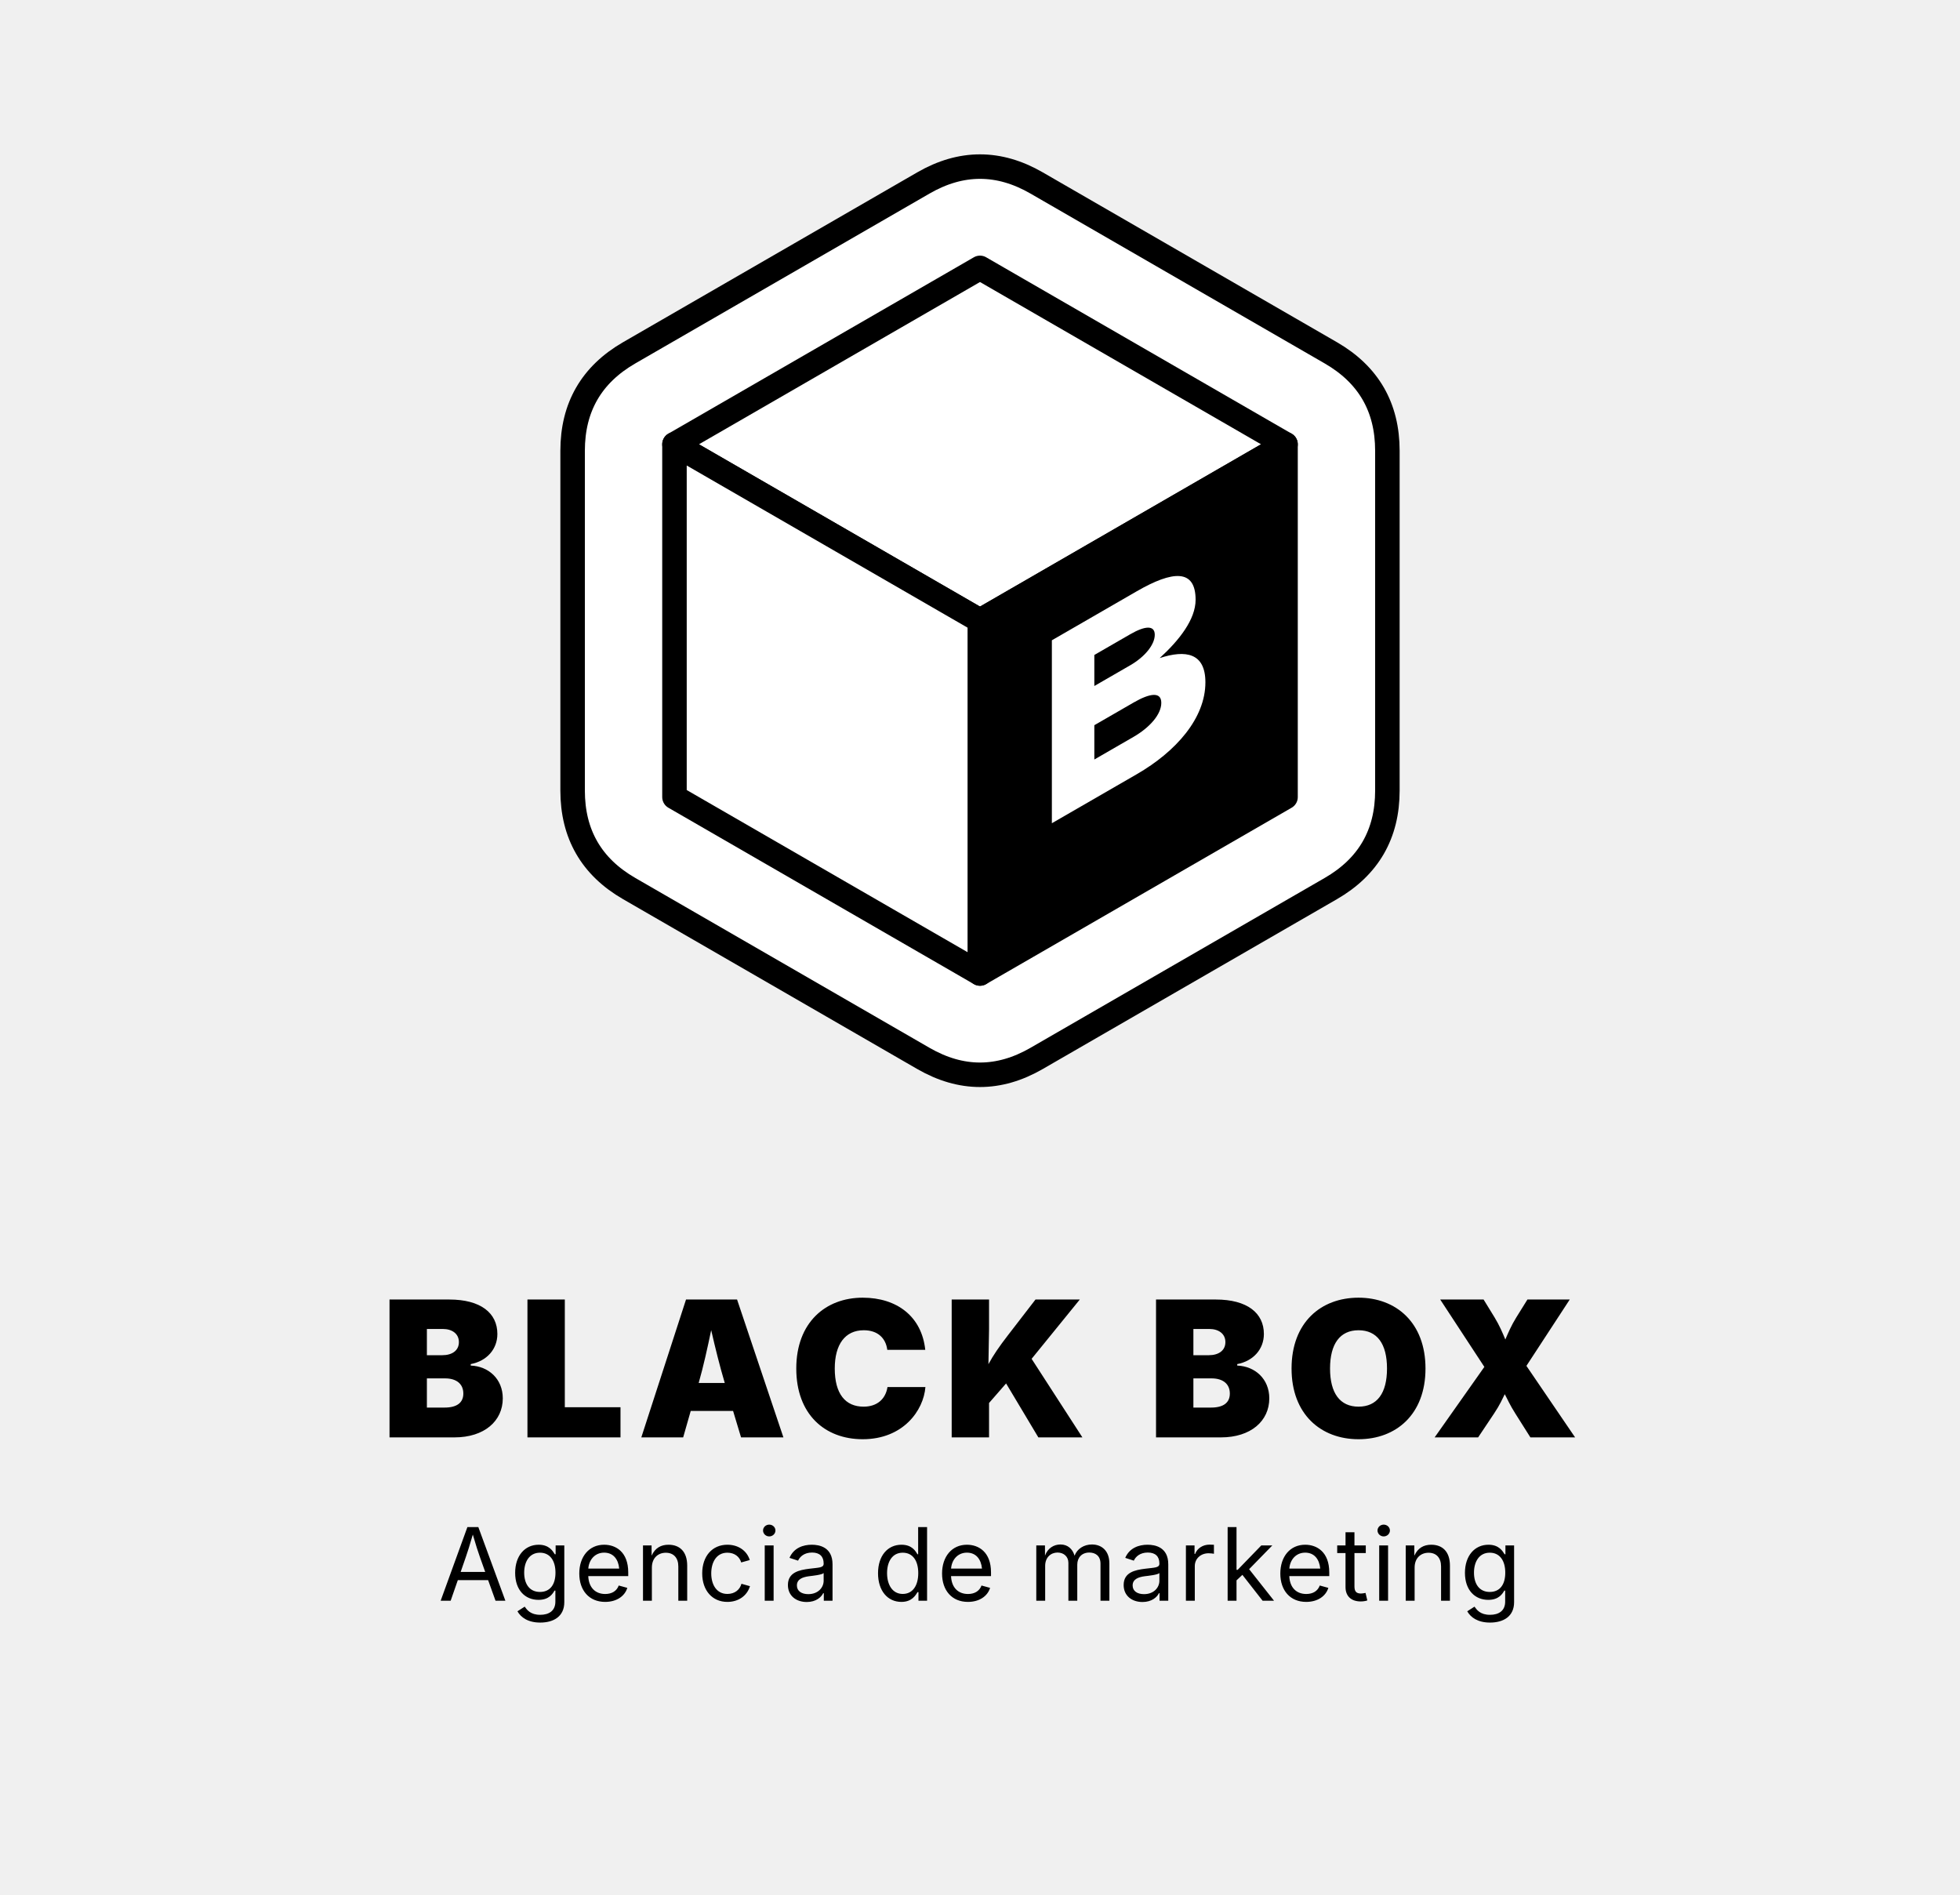
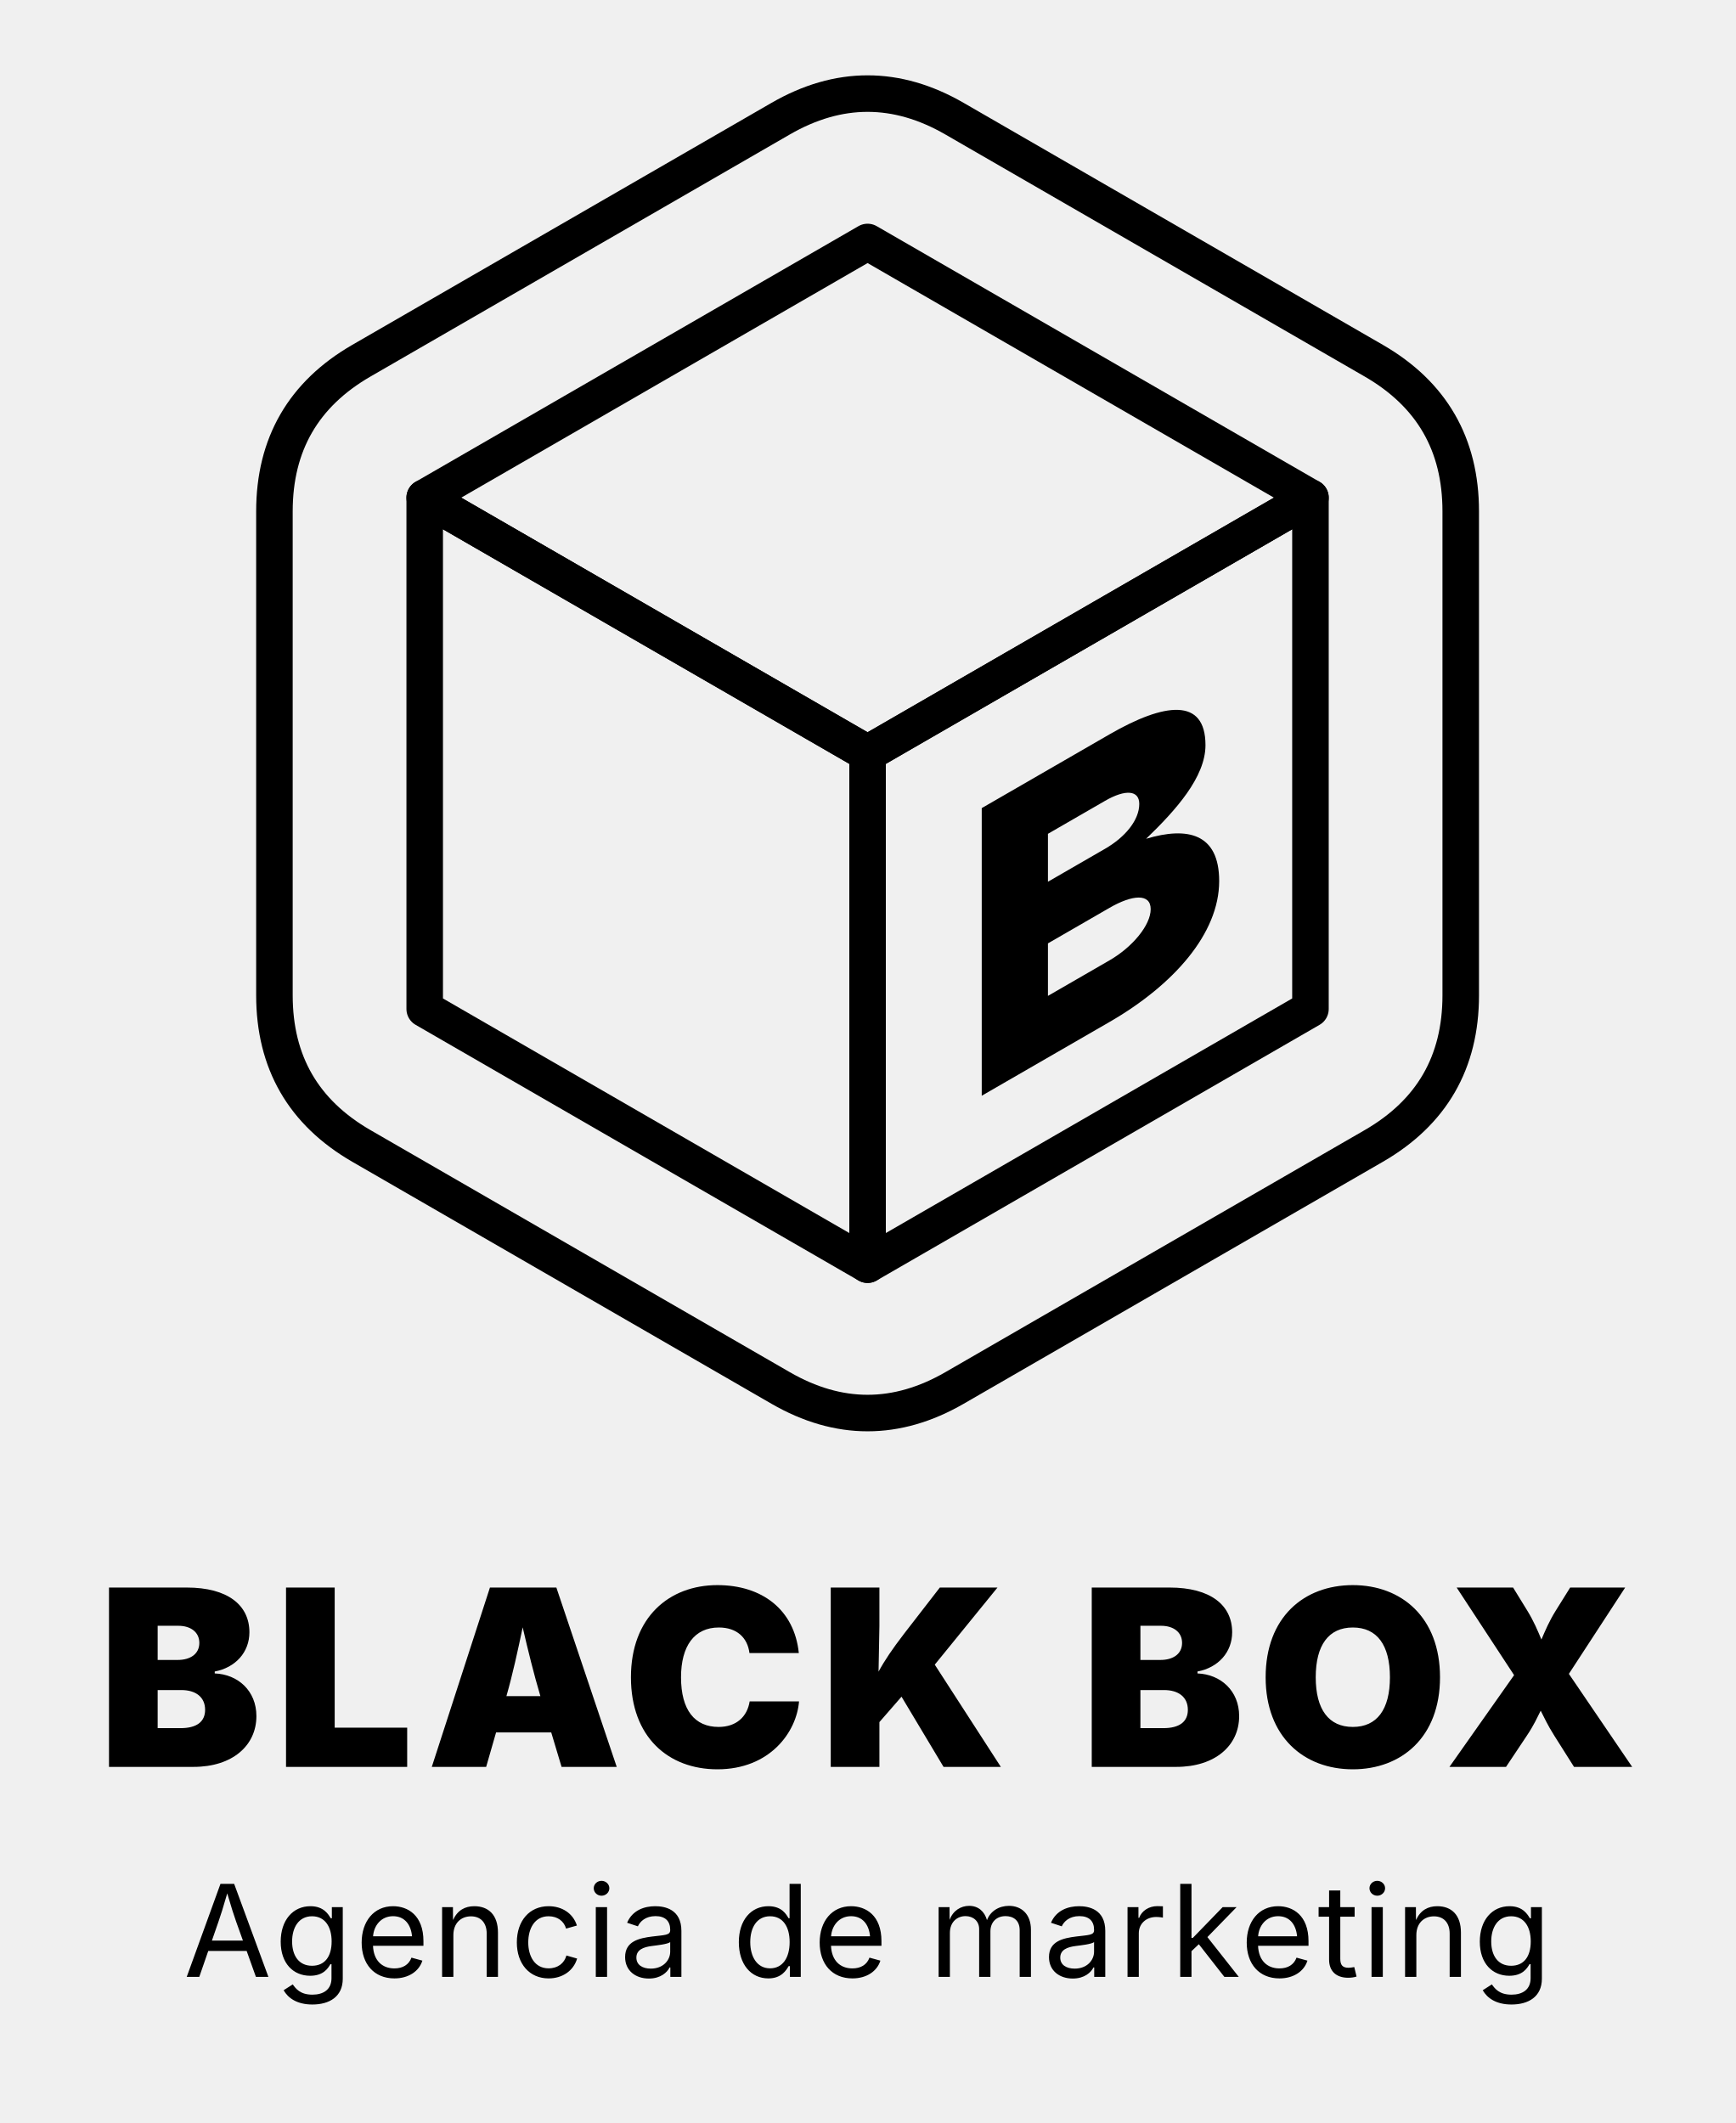
- <svg xmlns="http://www.w3.org/2000/svg" viewBox="0 0 600 580" fill="none">
-   <path d="M 317.32 56.00 L 407.39 108.00 Q 424.71 118.00 424.71 138.00 L 424.71 242.00 Q 424.71 262.00 407.39 272.00 L 317.32 324.00 Q 300.00 334.00 282.68 324.00 L 192.61 272.00 Q 175.29 262.00 175.29 242.00 L 175.29 138.00 Q 175.29 118.00 192.61 108.00 L 282.68 56.00 Q 300.00 46.00 317.32 56.00 Z" stroke="#000000" stroke-width="7.5" stroke-linecap="round" stroke-linejoin="round" fill="#ffffff" />
-   <polygon points="300.00,82.00 393.53,136.00 300.00,190.00 206.47,136.00" fill="#ffffff" stroke="#000000" stroke-width="7.5" stroke-linejoin="round" />
-   <polygon points="300.00,190.00 206.47,136.00 206.47,244.00 300.00,298.00" fill="#ffffff" stroke="#000000" stroke-width="7.5" stroke-linejoin="round" />
-   <polygon points="300.00,190.00 393.53,136.00 393.53,244.00 300.00,298.00" fill="#000000" stroke="#000000" stroke-width="7.5" stroke-linejoin="round" />
-   <g transform="translate(322, 196) matrix(1, -0.57735, 0, 1, 0, 0)">
-     <path d="M 0 0 L 26 0 C 37 0 44 3.5 44 13 C 44 19 39 22.5 33 24.5 C 41 26.5 47 31 47 40 C 47 51 38 56 26 56 L 0 56 Z M 13 12 L 13 21.5 L 24 21.5 C 28.5 21.5 31.5 19.5 31.5 16.5 C 31.5 13.5 28.5 12 24 12 Z M 13 33.5 L 13 44 L 25 44 C 30 44 33.5 42 33.5 38.5 C 33.5 35 30 33.5 25 33.5 Z" fill="#ffffff" />
+ <svg xmlns="http://www.w3.org/2000/svg" viewBox="110 25 380 465" fill="none">
+   <path d="M 319.05 51.00 L 410.85 104.00 Q 429.90 115.00 429.90 137.00 L 429.90 243.00 Q 429.90 265.00 410.85 276.00 L 319.05 329.00 Q 300.00 340.00 280.95 329.00 L 189.15 276.00 Q 170.10 265.00 170.10 243.00 L 170.10 137.00 Q 170.10 115.00 189.15 104.00 L 280.95 51.00 Q 300.00 40.00 319.05 51.00 Z" stroke="#000000" stroke-width="8" stroke-linecap="round" stroke-linejoin="round" fill="none" />
+   <polygon points="300.00,78.00 396.99,134.00 300.00,190.00 203.01,134.00" fill="none" stroke="#000000" stroke-width="8" stroke-linejoin="round" />
+   <polygon points="300.00,190.00 203.01,134.00 203.01,246.00 300.00,302.00" fill="none" stroke="#000000" stroke-width="8" stroke-linejoin="round" />
+   <polygon points="300.00,190.00 396.99,134.00 396.99,246.00 300.00,302.00" fill="none" stroke="#000000" stroke-width="8" stroke-linejoin="round" />
+   <g transform="translate(325, 202) matrix(1, -0.57735, 0, 1, 0, 0)">
+     <path d="M 0 0 L 28 0 C 40 0 49 4 49 14.5 C 49 21.5 42.5 25 36 27.5 C 45 30 52 35.5 52 46 C 52 57.5 42 63 28 63 L 0 63 Z M 14.5 14 L 14.5 24.5 L 27 24.5 C 31.5 24.5 34.5 22.5 34.5 19 C 34.5 16 31.5 14 27 14 Z M 14.5 38 L 14.5 49.5 L 28 49.5 C 33 49.5 37 47 37 43.5 C 37 40 33 38 28 38 Z" fill="#000000" />
  </g>
-   <text x="300" y="440" font-family="'Montserrat', 'Inter', 'Helvetica Neue', Arial, sans-serif" font-size="58" font-weight="900" letter-spacing="0.06em" text-anchor="middle" fill="#000000">BLACK BOX</text>
-   <text x="300" y="490" font-family="'Montserrat', 'Inter', 'Helvetica Neue', Arial, sans-serif" font-size="31" font-weight="400" letter-spacing="0.02em" text-anchor="middle" fill="#000000">Agencia de marketing</text>
+   <text x="300" y="412" font-family="'Montserrat', 'Inter', -apple-system, sans-serif" font-size="54" font-weight="900" letter-spacing="0.05em" text-anchor="middle" fill="#000000">BLACK BOX</text>
+   <text x="300" y="458" font-family="'Montserrat', 'Inter', -apple-system, sans-serif" font-size="28" font-weight="400" letter-spacing="0.02em" text-anchor="middle" fill="#000000">Agencia de marketing</text>
</svg>
